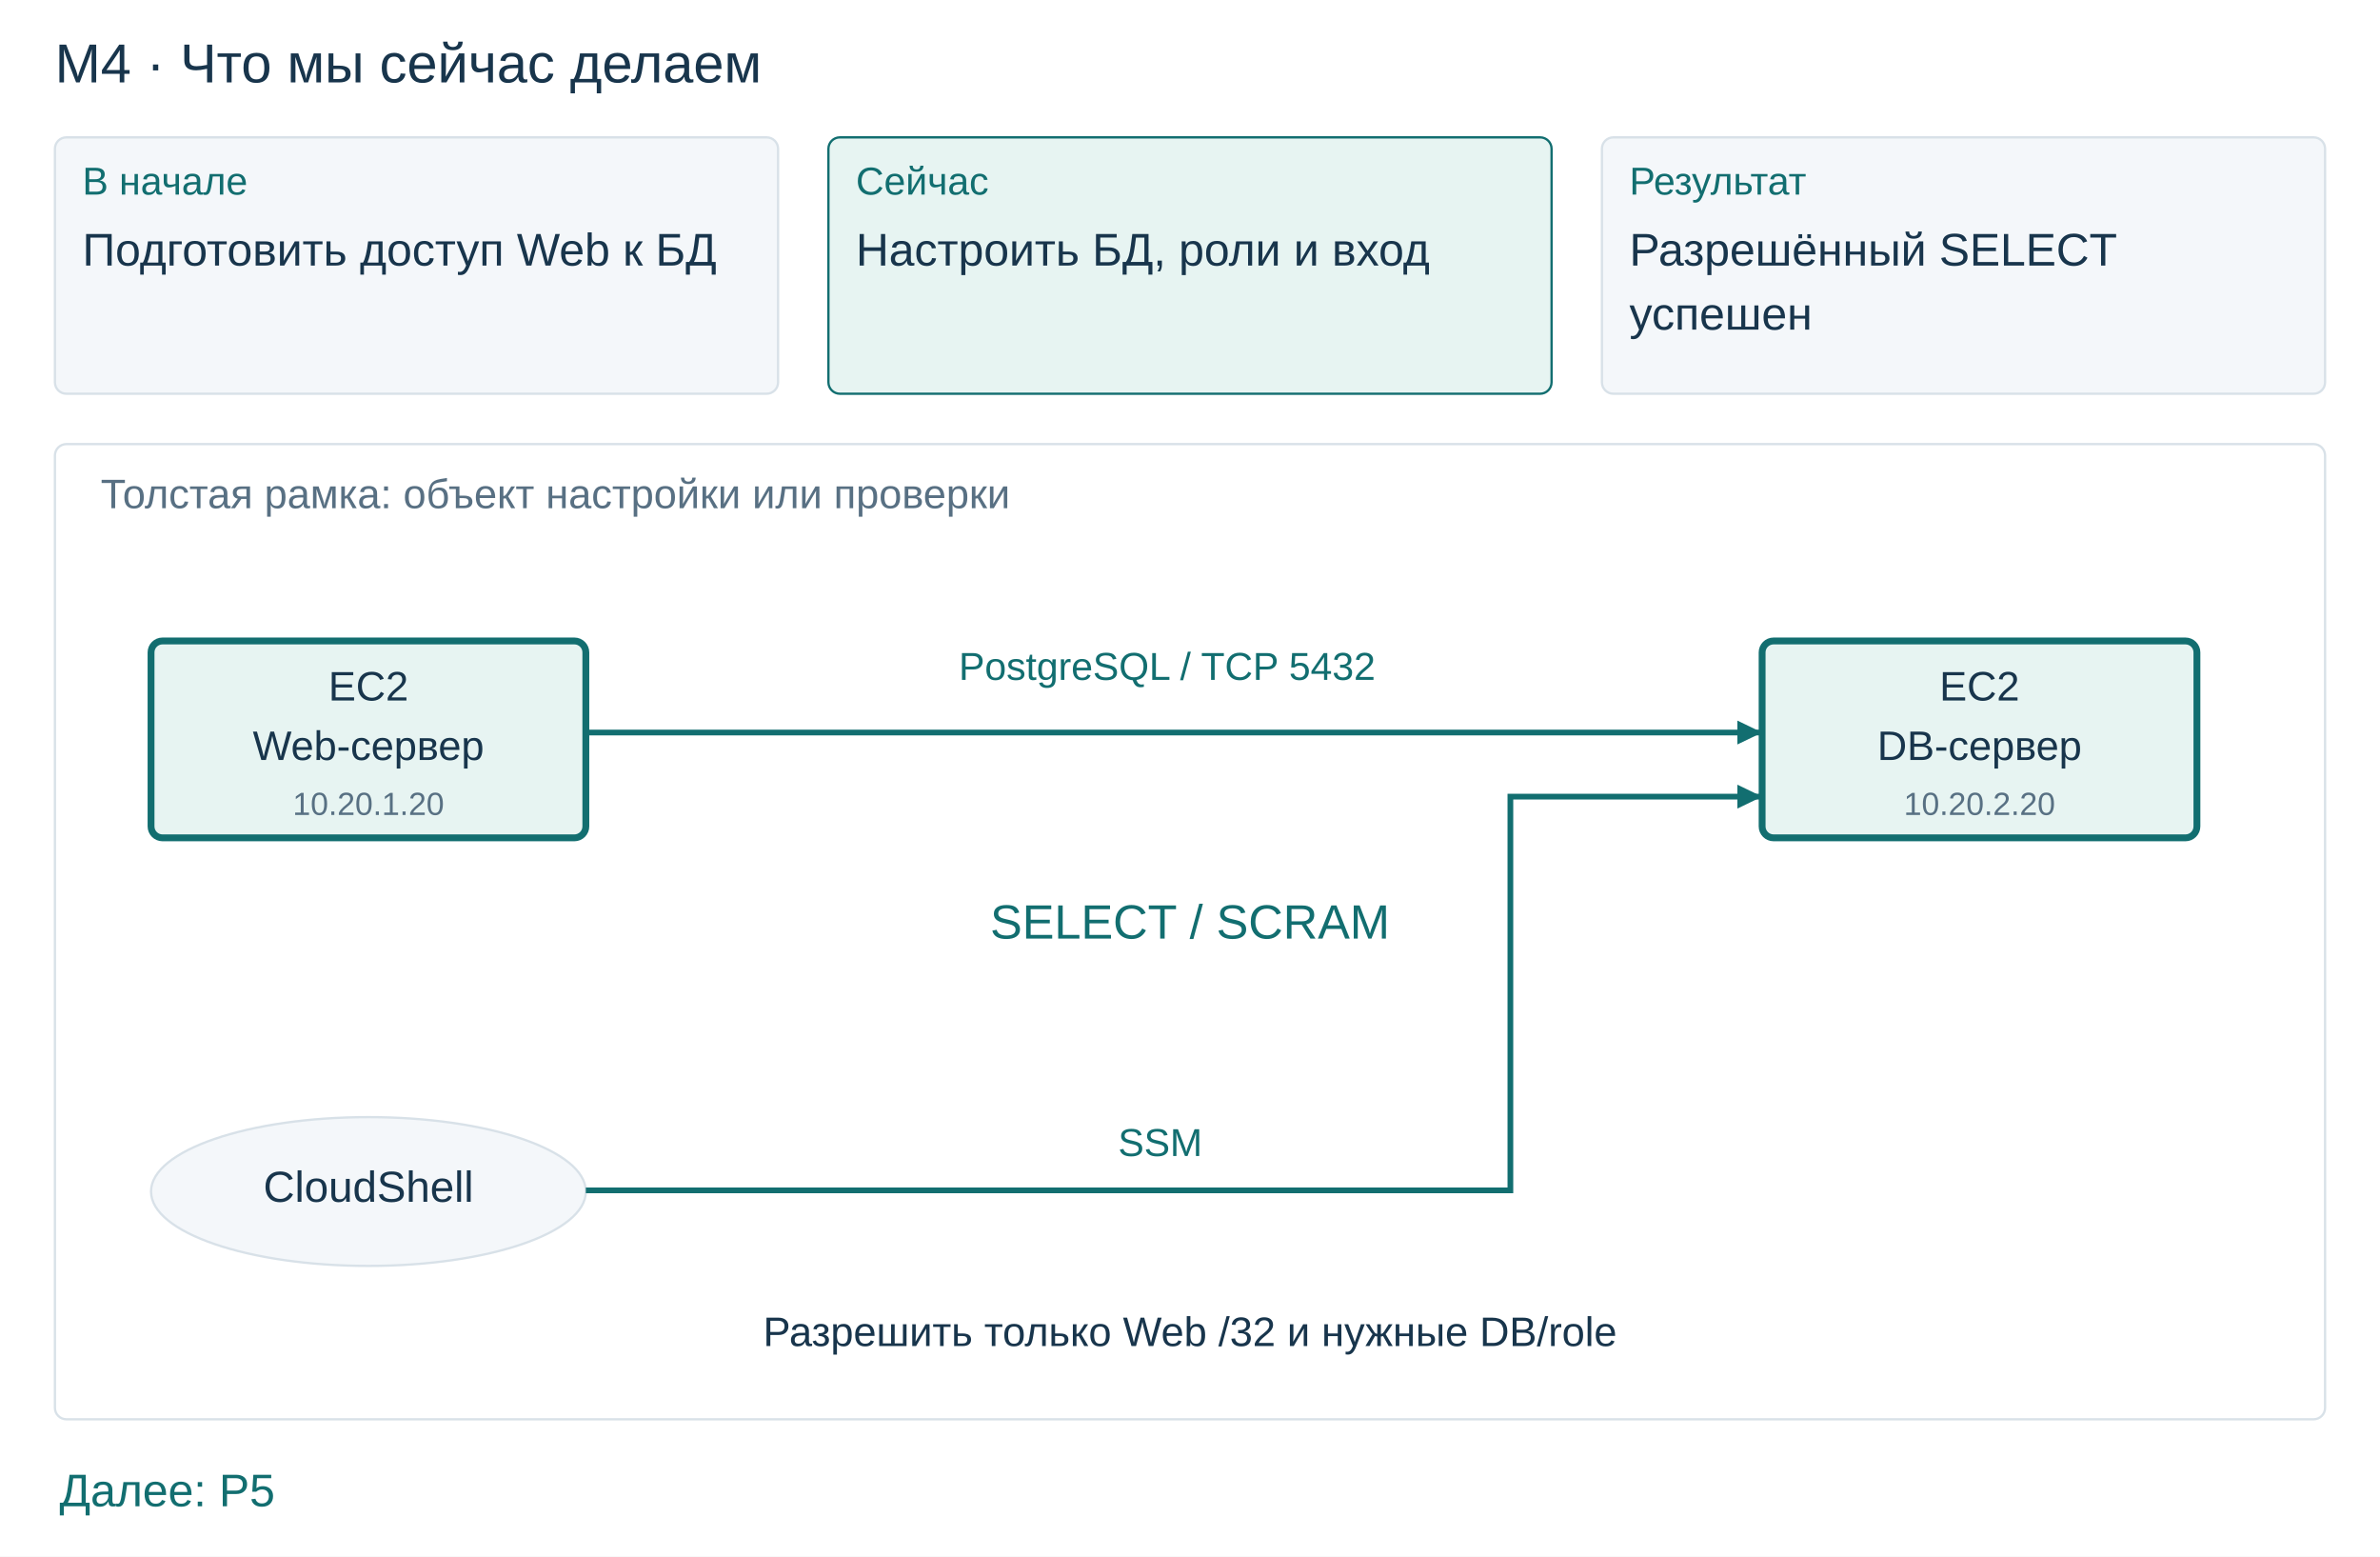
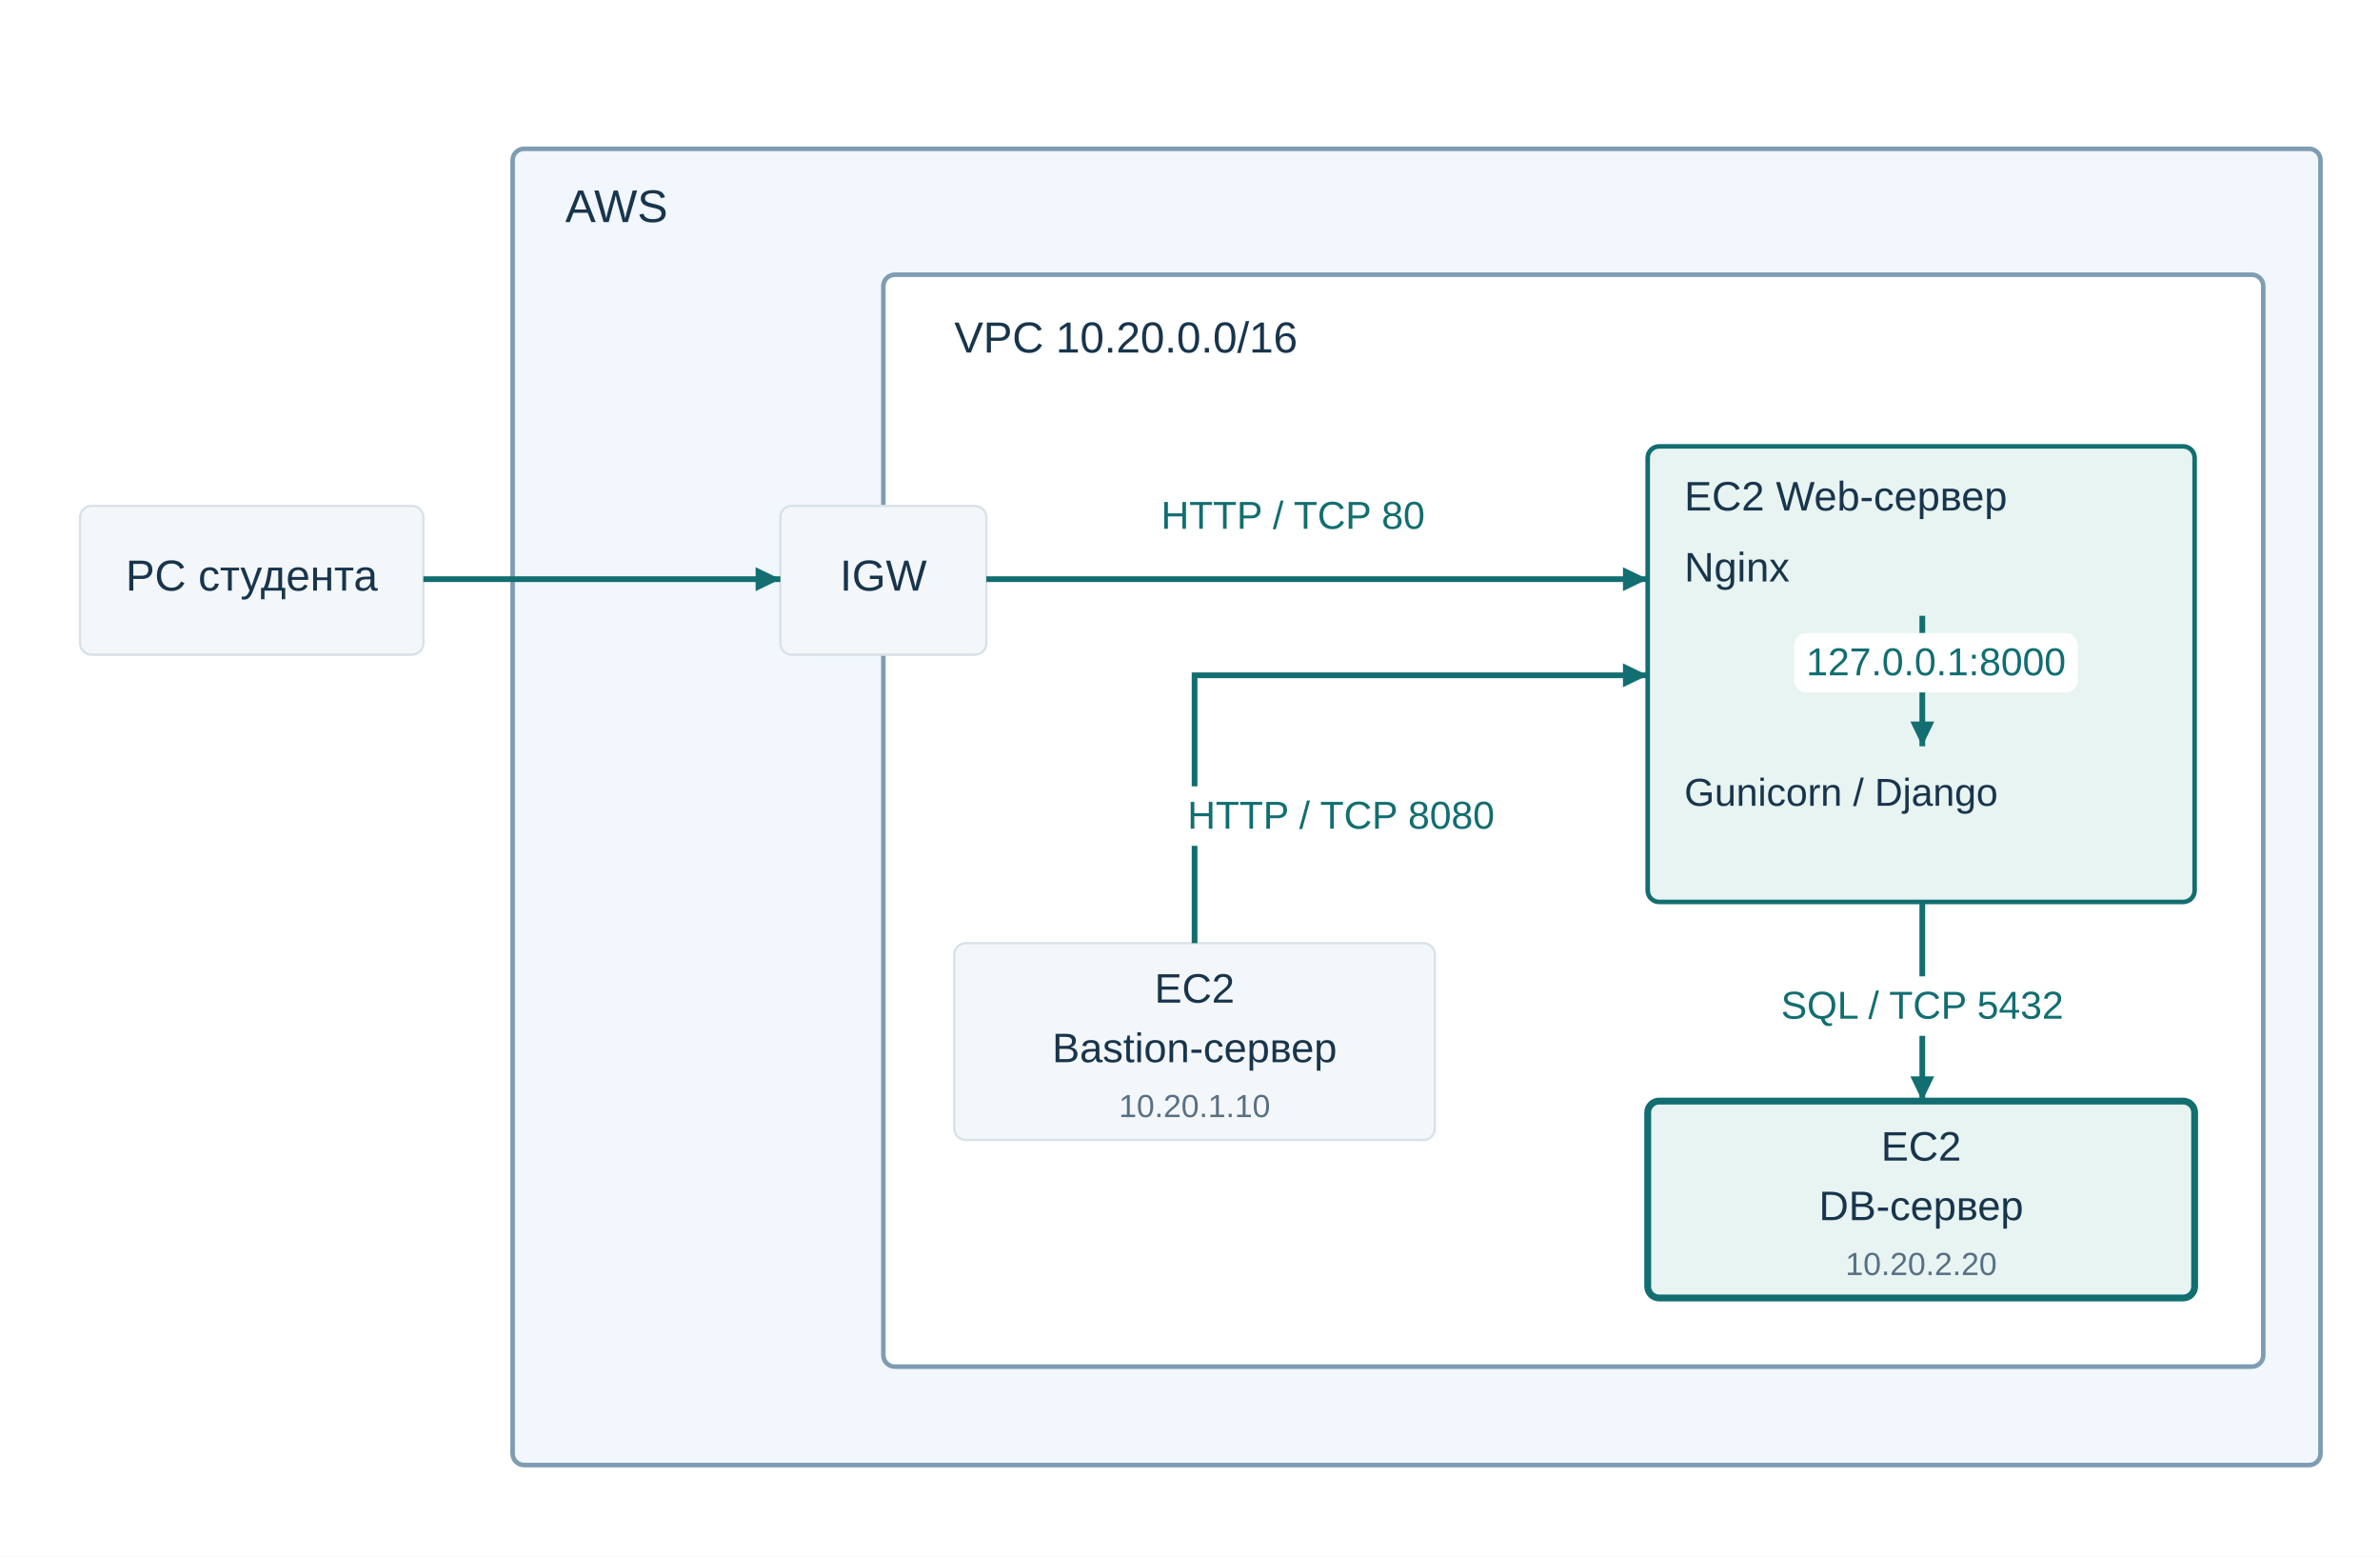
<svg xmlns="http://www.w3.org/2000/svg" width="1040" height="680" viewBox="0 0 1040 680" role="img">
  <rect width="1040" height="680" fill="white" />
-   <text x="24" y="36" font-size="24" font-family="Arial,MS Gothic,sans-serif" fill="#18354c">M4 · Что мы сейчас делаем</text>
-   <rect x="24" y="60" width="316" height="112" rx="5" fill="#f4f7fa" stroke="#d8e1e8" stroke-width="1" />
-   <text x="36" y="85" font-size="17" font-family="Arial,MS Gothic,sans-serif" fill="#126e70">В начале</text>
-   <text x="36" y="116" font-size="20" font-family="Arial,MS Gothic,sans-serif" fill="#18354c">Подготовить доступ Web к БД</text>
-   <rect x="362" y="60" width="316" height="112" rx="5" fill="#e7f4f2" stroke="#126e70" stroke-width="1" />
-   <text x="374" y="85" font-size="17" font-family="Arial,MS Gothic,sans-serif" fill="#126e70">Сейчас</text>
-   <text x="374" y="116" font-size="20" font-family="Arial,MS Gothic,sans-serif" fill="#18354c">Настроить БД, роли и вход</text>
-   <rect x="700" y="60" width="316" height="112" rx="5" fill="#f4f7fa" stroke="#d8e1e8" stroke-width="1" />
-   <text x="712" y="85" font-size="17" font-family="Arial,MS Gothic,sans-serif" fill="#126e70">Результат</text>
-   <text x="712" y="116" font-size="20" font-family="Arial,MS Gothic,sans-serif" fill="#18354c">Разрешённый SELECT</text>
-   <text x="712" y="144" font-size="20" font-family="Arial,MS Gothic,sans-serif" fill="#18354c">успешен</text>
-   <rect x="24" y="194" width="992" height="426" rx="5" fill="white" stroke="#d8e1e8" stroke-width="1" />
-   <text x="44" y="222" font-size="18" font-family="Arial,MS Gothic,sans-serif" fill="#587083">Толстая рамка: объект настройки или проверки</text>
-   <rect x="66" y="280" width="190" height="86" rx="5" fill="#e7f4f2" stroke="#126e70" stroke-width="3" />
-   <text x="161.0" y="306" font-size="18" font-family="Arial,MS Gothic,sans-serif" fill="#18354c" text-anchor="middle">EC2</text>
-   <text x="161.0" y="332" font-size="18" font-family="Arial,MS Gothic,sans-serif" fill="#18354c" text-anchor="middle">Web-сервер</text>
-   <text x="161.0" y="356" font-size="14" font-family="Arial,MS Gothic,sans-serif" fill="#587083" text-anchor="middle">10.20.1.20</text>
-   <rect x="770" y="280" width="190" height="86" rx="5" fill="#e7f4f2" stroke="#126e70" stroke-width="3" />
-   <text x="865.0" y="306" font-size="18" font-family="Arial,MS Gothic,sans-serif" fill="#18354c" text-anchor="middle">EC2</text>
-   <text x="865.0" y="332" font-size="18" font-family="Arial,MS Gothic,sans-serif" fill="#18354c" text-anchor="middle">DB-сервер</text>
-   <text x="865.0" y="356" font-size="14" font-family="Arial,MS Gothic,sans-serif" fill="#587083" text-anchor="middle">10.20.2.20</text>
-   <polyline points="256,320 770,320" fill="none" stroke="#126e70" stroke-width="2.5" />
-   <polygon points="770.00,320.00 759.19,325.22 759.19,314.78" fill="#126e70" />
-   <rect x="413.512" y="279" width="192.977" height="25" rx="5" fill="white" stroke="white" stroke-width="1" />
-   <text x="510" y="297" font-size="17" font-family="Arial,MS Gothic,sans-serif" fill="#126e70" text-anchor="middle">PostgreSQL / TCP 5432</text>
-   <text x="520" y="410" font-size="21" font-family="Arial,MS Gothic,sans-serif" fill="#126e70" text-anchor="middle">SELECT / SCRAM</text>
-   <ellipse cx="161.0" cy="520.5" rx="95.0" ry="32.5" fill="#f4f7fa" stroke="#d8e1e8" stroke-width="1" />
-   <text x="161.0" y="525" font-size="19" font-family="Arial,MS Gothic,sans-serif" fill="#18354c" text-anchor="middle">CloudShell</text>
-   <polyline points="256,520 660,520 660,348 770,348" fill="none" stroke="#126e70" stroke-width="2.5" />
-   <polygon points="770.00,348.00 759.19,353.22 759.19,342.78" fill="#126e70" />
-   <rect x="483.5" y="487" width="47.0" height="25" rx="5" fill="white" stroke="white" stroke-width="1" />
-   <text x="507" y="505" font-size="17" font-family="Arial,MS Gothic,sans-serif" fill="#126e70" text-anchor="middle">SSM</text>
-   <text x="520" y="588" font-size="18" font-family="Arial,MS Gothic,sans-serif" fill="#18354c" text-anchor="middle">Разрешить только Web /32 и нужные DB/role</text>
-   <text x="26" y="658" font-size="20" font-family="Arial,MS Gothic,sans-serif" fill="#126e70">Далее: P5</text>
+   <rect x="224" y="65" width="790" height="575" rx="5" fill="#f1f7fc" stroke="#7e9cb3" stroke-width="2" />
+   <text x="247" y="97" font-size="20" font-family="Arial,MS Gothic,sans-serif" fill="#18354c">AWS</text>
+   <rect x="386" y="120" width="603" height="477" rx="5" fill="white" stroke="#7e9cb3" stroke-width="2" />
+   <text x="417" y="154" font-size="19" font-family="Arial,MS Gothic,sans-serif" fill="#18354c">VPC  10.20.0.0/16</text>
+   <rect x="35" y="221" width="150" height="65" rx="5" fill="#f4f7fa" stroke="#d8e1e8" stroke-width="1" />
+   <text x="110.0" y="258" font-size="19" font-family="Arial,MS Gothic,sans-serif" fill="#18354c" text-anchor="middle">PC студента</text>
+   <rect x="341" y="221" width="90" height="65" rx="5" fill="#f4f7fa" stroke="#d8e1e8" stroke-width="1" />
+   <text x="386.0" y="258" font-size="19" font-family="Arial,MS Gothic,sans-serif" fill="#18354c" text-anchor="middle">IGW</text>
+   <polyline points="185,253 341,253" fill="none" stroke="#126e70" stroke-width="2.5" />
+   <polygon points="341.00,253.00 330.19,258.22 330.19,247.78" fill="#126e70" />
+   <polyline points="431,253 720,253" fill="none" stroke="#126e70" stroke-width="2.5" />
+   <polygon points="720.00,253.00 709.19,258.22 709.19,247.78" fill="#126e70" />
+   <rect x="501.762" y="213" width="126.477" height="25" rx="5" fill="white" stroke="white" stroke-width="1" />
+   <text x="565" y="231" font-size="17" font-family="Arial,MS Gothic,sans-serif" fill="#126e70" text-anchor="middle">HTTP / TCP 80</text>
+   <rect x="417" y="412" width="210" height="86" rx="5" fill="#f4f7fa" stroke="#d8e1e8" stroke-width="1" />
+   <text x="522.0" y="438" font-size="18" font-family="Arial,MS Gothic,sans-serif" fill="#18354c" text-anchor="middle">EC2</text>
+   <text x="522.0" y="464" font-size="18" font-family="Arial,MS Gothic,sans-serif" fill="#18354c" text-anchor="middle">Bastion-сервер</text>
+   <text x="522.0" y="488" font-size="14" font-family="Arial,MS Gothic,sans-serif" fill="#587083" text-anchor="middle">10.20.1.10</text>
+   <polyline points="522,412 522,295 720,295" fill="none" stroke="#126e70" stroke-width="2.5" />
+   <polygon points="720.00,295.00 709.19,300.22 709.19,289.78" fill="#126e70" />
+   <rect x="513.262" y="344" width="145.477" height="25" rx="5" fill="white" stroke="white" stroke-width="1" />
+   <text x="586" y="362" font-size="17" font-family="Arial,MS Gothic,sans-serif" fill="#126e70" text-anchor="middle">HTTP / TCP 8080</text>
+   <rect x="720" y="195" width="239" height="199" rx="5" fill="#e7f4f2" stroke="#126e70" stroke-width="2" />
+   <text x="736" y="223" font-size="18" font-family="Arial,MS Gothic,sans-serif" fill="#18354c">EC2 Web-сервер</text>
+   <text x="736" y="254" font-size="18" font-family="Arial,MS Gothic,sans-serif" fill="#18354c">Nginx</text>
+   <polyline points="840,269 840,326" fill="none" stroke="#126e70" stroke-width="2.5" />
+   <polygon points="840.00,326.00 834.78,315.19 845.22,315.19" fill="#126e70" />
+   <rect x="784.5" y="277" width="123.0" height="25" rx="5" fill="white" stroke="white" stroke-width="1" />
+   <text x="846" y="295" font-size="17" font-family="Arial,MS Gothic,sans-serif" fill="#126e70" text-anchor="middle">127.0.0.1:8000</text>
+   <text x="736" y="352" font-size="17" font-family="Arial,MS Gothic,sans-serif" fill="#18354c">Gunicorn / Django</text>
+   <rect x="720" y="481" width="239" height="86" rx="5" fill="#e7f4f2" stroke="#126e70" stroke-width="3" />
+   <text x="839.5" y="507" font-size="18" font-family="Arial,MS Gothic,sans-serif" fill="#18354c" text-anchor="middle">EC2</text>
+   <text x="839.5" y="533" font-size="18" font-family="Arial,MS Gothic,sans-serif" fill="#18354c" text-anchor="middle">DB-сервер</text>
+   <text x="839.5" y="557" font-size="14" font-family="Arial,MS Gothic,sans-serif" fill="#587083" text-anchor="middle">10.20.2.20</text>
+   <polyline points="840,394 840,481" fill="none" stroke="#126e70" stroke-width="2.5" />
+   <polygon points="840.00,481.00 834.78,470.19 845.22,470.19" fill="#126e70" />
+   <rect x="772.762" y="427" width="134.477" height="25" rx="5" fill="white" stroke="white" stroke-width="1" />
+   <text x="840" y="445" font-size="17" font-family="Arial,MS Gothic,sans-serif" fill="#126e70" text-anchor="middle">SQL / TCP 5432</text>
</svg>
